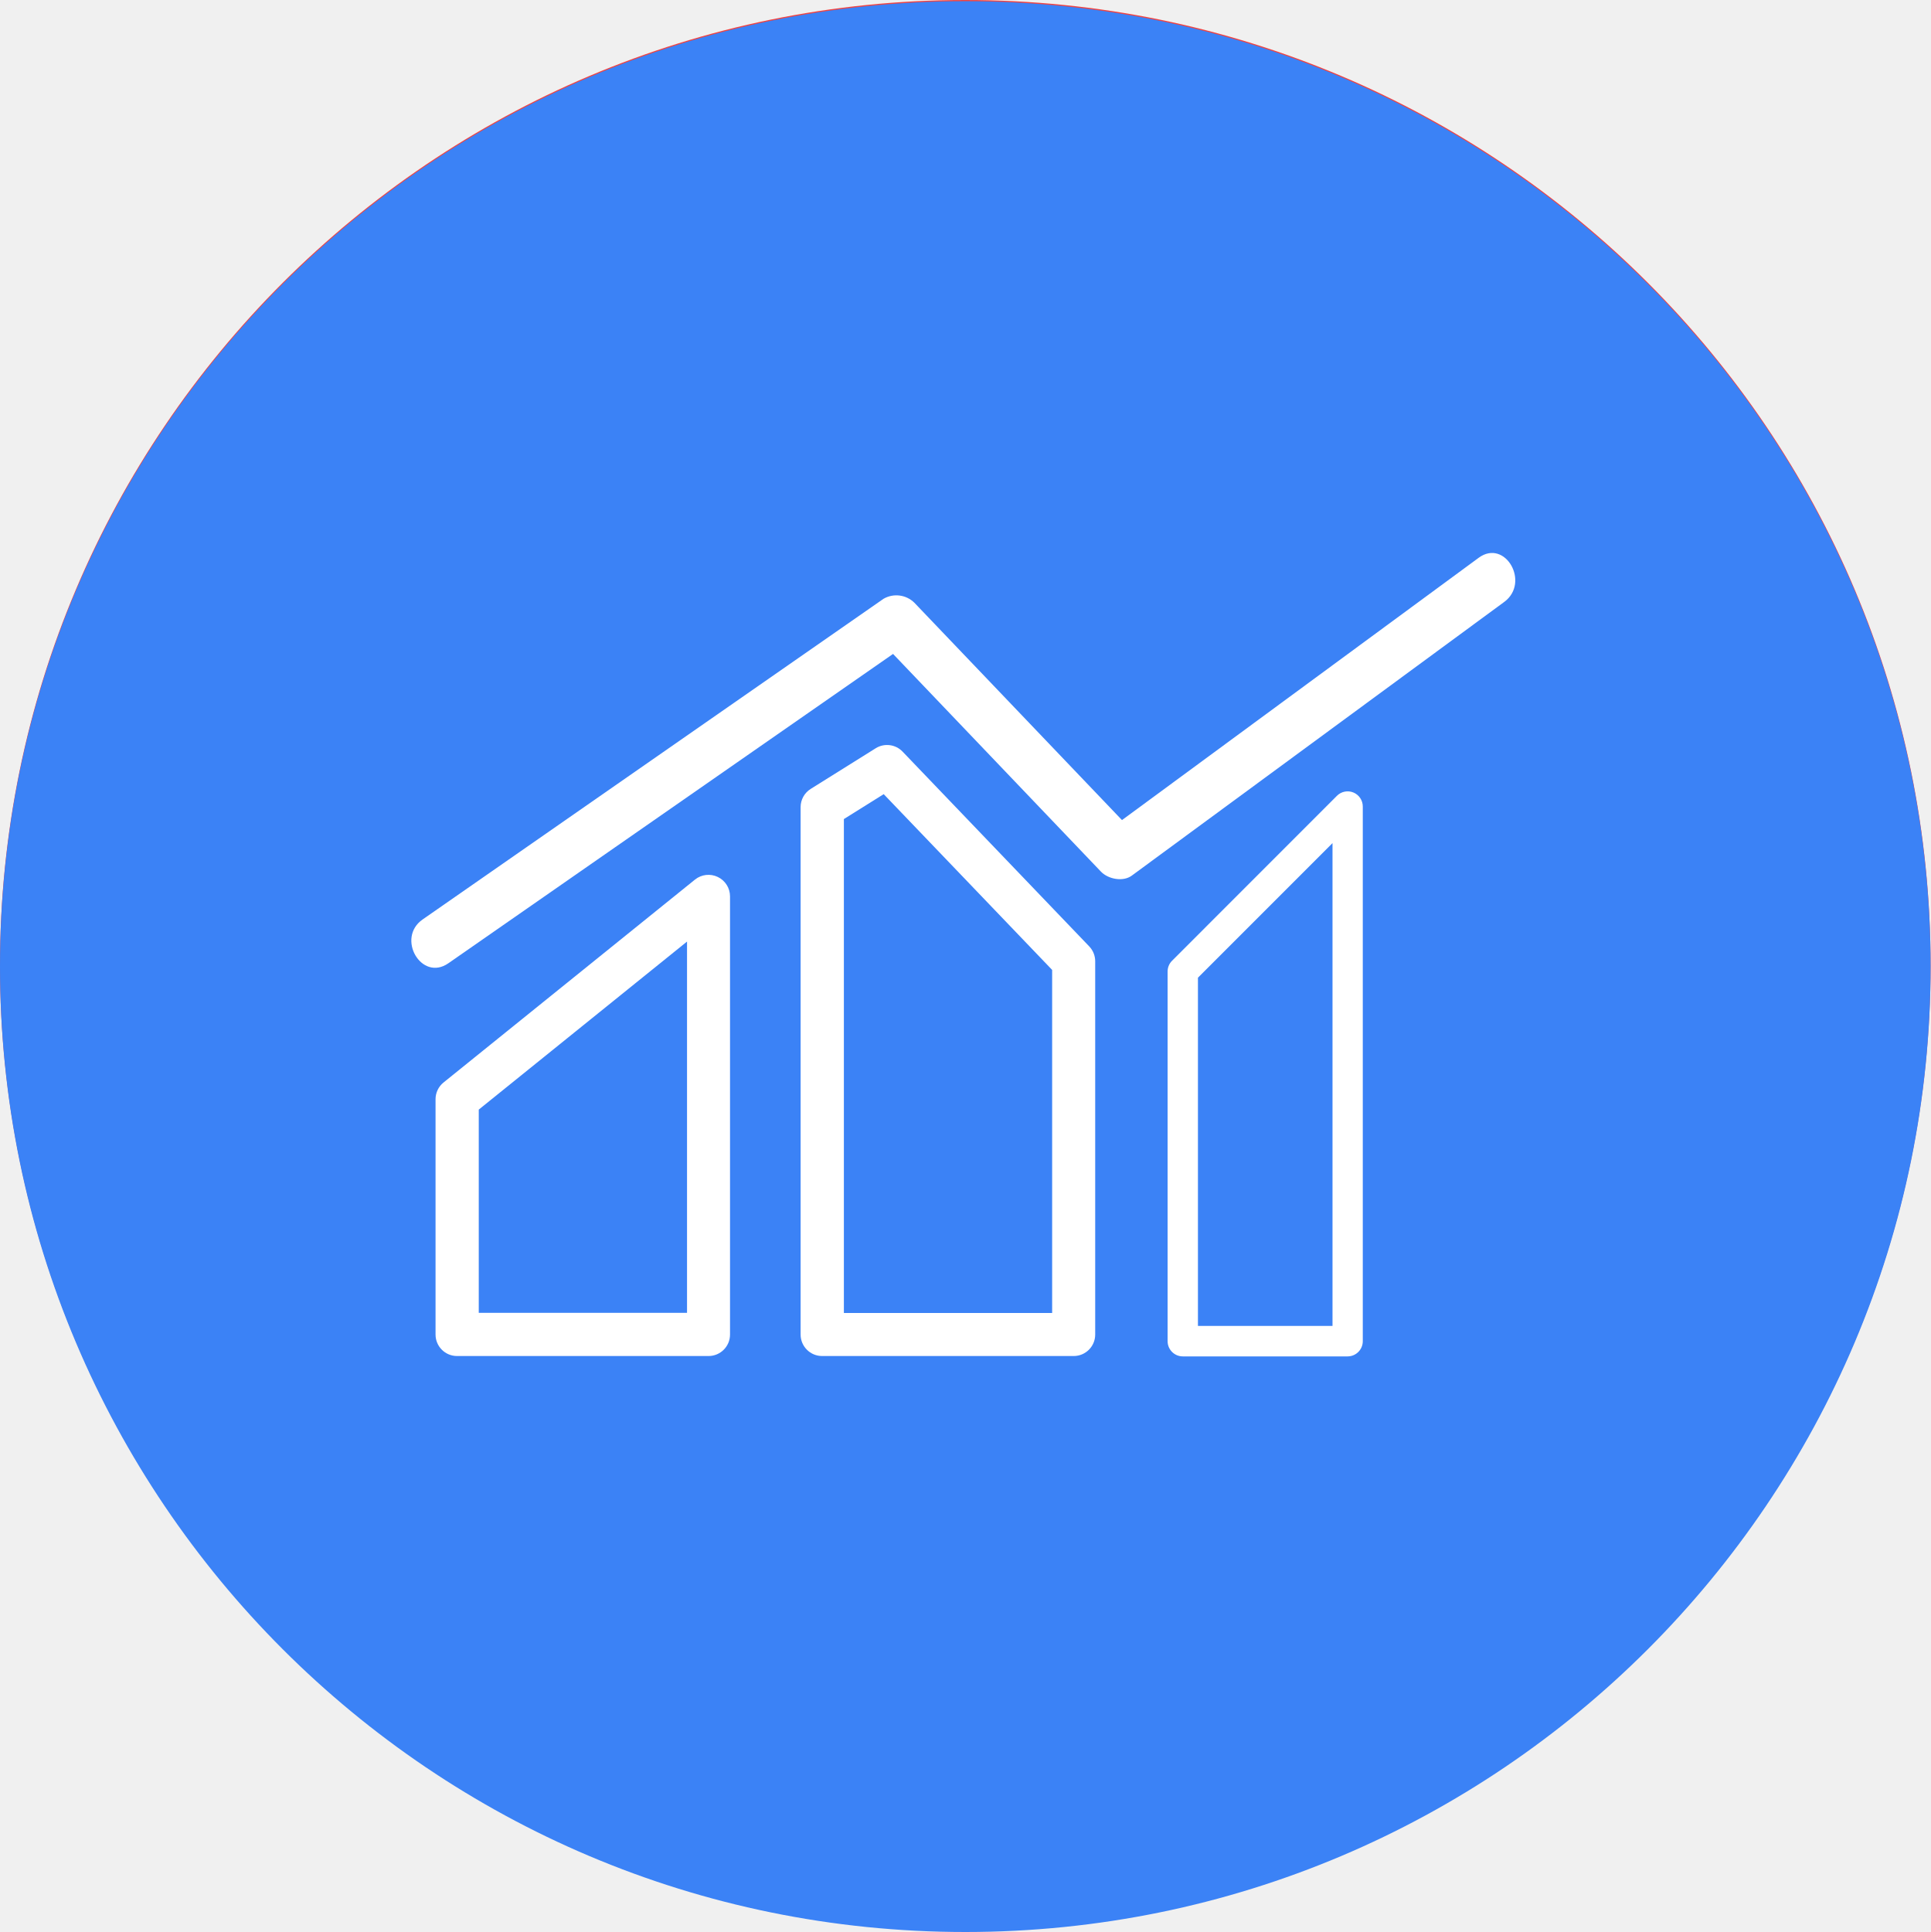
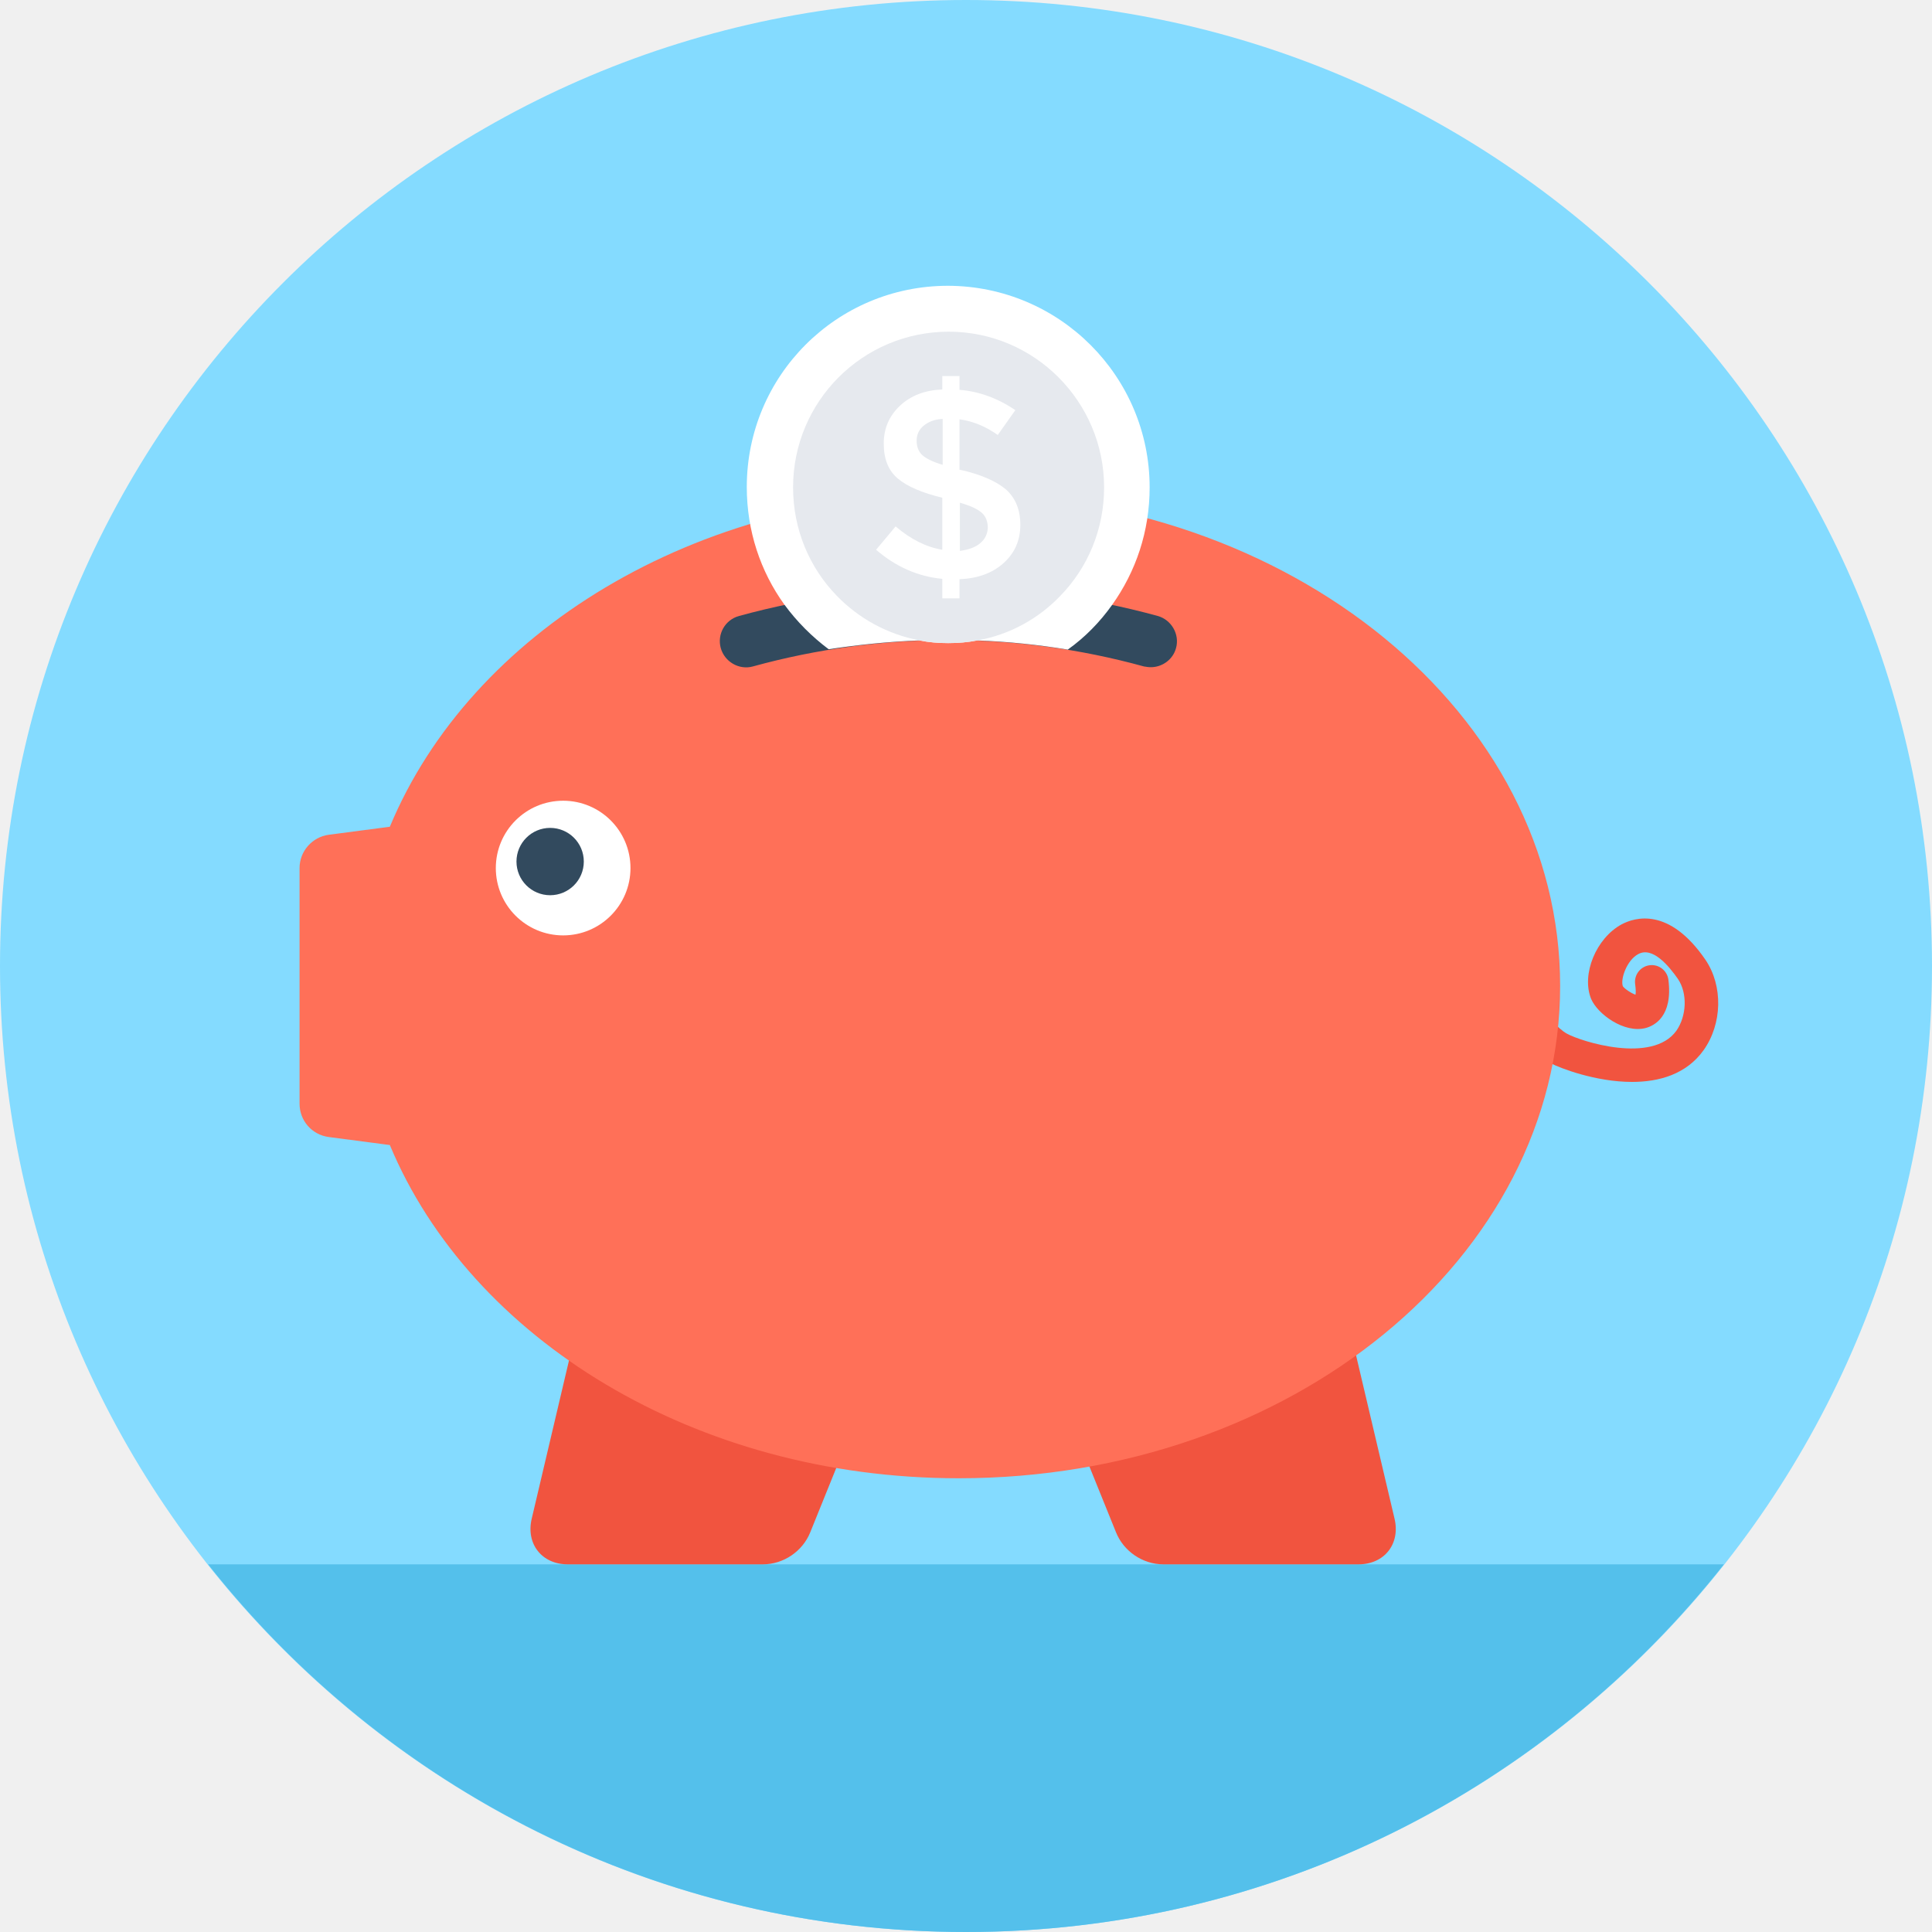
- <svg xmlns="http://www.w3.org/2000/svg" id="Capa_1" data-name="Capa 1" viewBox="0 0 359.65 359.88">
-   <defs>
-     <style>.cls-1{fill:#ef4444;}.cls-2{fill:#fff;}.cls-3{fill:#3b82f6;}</style>
-   </defs>
-   <circle class="cls-1" cx="179.83" cy="179.83" r="179.83" />
-   <path class="cls-2" d="M275.84,169.74H230.26V124.16a4.73,4.73,0,0,0-4.73-4.73H174.47a4.73,4.73,0,0,0-4.73,4.73v45.58H124.16a4.73,4.73,0,0,0-4.73,4.73v51.06a4.73,4.73,0,0,0,4.73,4.73h45.58v45.57a4.74,4.74,0,0,0,4.73,4.74h51.06a4.73,4.73,0,0,0,4.73-4.74V230.26h45.58a4.73,4.73,0,0,0,4.73-4.73V174.47A4.73,4.73,0,0,0,275.84,169.74Z" transform="translate(-20.17 -20.17)" />
-   <circle class="cls-3" cx="179.83" cy="180.05" r="179.83" />
-   <path class="cls-2" d="M149.66,184,102.81,221.8a4,4,0,0,0-1.5,3.13v43.83a4,4,0,0,0,4,4h46.86a4,4,0,0,0,4-4V187.15a4,4,0,0,0-2.29-3.63A4,4,0,0,0,149.66,184Zm-1.5,80.72h-38.8V226.86l38.8-31.3Z" transform="translate(-20.17 -20.17)" />
-   <path class="cls-2" d="M183.31,159.55l-12.09,7.56a4,4,0,0,0-1.9,3.41v98.24a4,4,0,0,0,4,4H220.2a4,4,0,0,0,4-4V199.24a4,4,0,0,0-1.12-2.79l-34.76-36.27A4,4,0,0,0,183.31,159.55Zm32.87,105.19h-38.8v-92l7.42-4.64,31.38,32.74Z" transform="translate(-20.17 -20.17)" />
-   <path class="cls-2" d="M269.23,168.41l-30.71,30.72a2.81,2.81,0,0,0-.83,2V270a2.83,2.83,0,0,0,2.83,2.83h30.71a2.83,2.83,0,0,0,2.82-2.83V170.41a2.82,2.82,0,0,0-4.82-2Zm-.82,98.74H243.34V202.29l25.07-25.07Z" transform="translate(-20.17 -20.17)" />
-   <path class="cls-2" d="M295.64,124.07l-66.45,48.86-38.68-40.49a4.78,4.78,0,0,0-5.73-.74L98.92,191.43c-5,3.45-.24,11.66,4.78,8.17q41.42-28.82,82.84-57.62l38.74,40.56c1.32,1.38,4.09,1.94,5.73.74q34.71-25.51,69.41-51C305.28,128.67,300.56,120.46,295.64,124.07Z" transform="translate(-20.17 -20.17)" />
+ <svg xmlns="http://www.w3.org/2000/svg" height="800px" width="800px" version="1.1" id="Layer_1" viewBox="0 0 505 505" xml:space="preserve">
+   <circle style="fill:#84DBFF;" cx="252.5" cy="252.5" r="252.5" />
+   <path style="fill:#54C0EB;" d="M54.4,408.9c46.2,58.5,117.8,96.1,198.1,96.1c80.4,0,151.9-37.6,198.1-96.1H54.4z" />
+   <g>
+     <path style="fill:#F1543F;" d="M426.6,282.8c-9.5,0-18.8-3.6-21.3-4.9c-2.3-1.3-4.2-3.1-5.7-4.6c-0.5-0.5-0.9-0.9-1.4-1.4   c-5-4.7-11.8-7.4-18.7-7.6c-2.4-0.1-4.4-2.1-4.3-4.5s2-4.2,4.5-4.3c9,0.2,17.9,3.8,24.5,9.9c0.6,0.5,1.1,1,1.6,1.6   c1.3,1.3,2.5,2.5,3.8,3.2c3.6,2,22.3,8,28.6-0.8c2.7-3.9,2.9-9.8,0.4-13.5c-2.3-3.3-6.6-8.6-10.4-6.5c-3,1.6-4.7,6.6-4,8.4   c0.4,0.6,2.1,1.8,3.3,2.2c0.1-0.5,0.1-1.4-0.1-2.8c-0.3-2.4,1.4-4.6,3.8-4.9c2.4-0.3,4.6,1.4,4.9,3.8c1.2,9.6-3.7,12-5.9,12.6   c-5.6,1.5-12.6-3.6-14.3-7.6c-2.6-6.4,1.3-15.9,8-19.5c3.4-1.8,12.4-4.6,21.9,9.3c4.6,6.8,4.4,16.7-0.5,23.6   C440.8,280.8,433.7,282.8,426.6,282.8z" />
+     <path style="fill:#F1543F;" d="M350.6,337.9h-84.2l25.3,62.6c2,5,7,8.4,12.4,8.4h51c6.8,0,11-5.4,9.4-12L350.6,337.9z" />
+     <path style="fill:#F1543F;" d="M152.9,337.9h84.2l-25.3,62.6c-2,5-7,8.4-12.4,8.4h-51c-6.8,0-11-5.4-9.4-12L152.9,337.9z" />
+   </g>
+   <path style="fill:#FF7058;" d="M250.6,129c-69,0-127.6,36.4-148.7,87.1l-16,2.1c-4.3,0.6-7.6,4.3-7.6,8.7v61.6  c0,4.4,3.2,8.1,7.6,8.7l16,2.1c21.1,50.6,79.7,87.1,148.7,87.1c86.8,0,157.2-57.6,157.2-128.7S337.4,129,250.6,129z" />
+   <circle style="fill:#FFFFFF;" cx="147.2" cy="226.9" r="17.6" />
+   <g>
+     <circle style="fill:#324A5E;" cx="143.8" cy="225.2" r="8.8" />
+     <path style="fill:#324A5E;" d="M300.8,174.4c-0.6,0-1.2-0.1-1.8-0.2c-33.4-9.2-68.8-9.2-102.2,0c-3.6,1-7.4-1.2-8.4-4.8   s1.1-7.4,4.8-8.4c35.8-9.8,73.6-9.8,109.4,0c3.6,1,5.8,4.8,4.8,8.4C306.6,172.4,303.8,174.4,300.8,174.4z" />
+   </g>
+   <path style="fill:#FFFFFF;" d="M300.5,127.4c0,11.5-3.6,22-9.8,30.7c-3.2,4.5-7.1,8.5-11.6,11.7c-7.8-1.3-15.7-2.1-23.7-2.4  c-2.5,0.5-5,0.7-7.6,0.7s-5.1-0.2-7.5-0.7c-7.9,0.3-15.8,1.1-23.7,2.3c-4.4-3.3-8.3-7.2-11.6-11.7c-6.2-8.6-9.8-19.2-9.8-30.7  c0-29.1,23.5-52.6,52.6-52.6C277,74.8,300.5,98.4,300.5,127.4z" />
+   <path style="fill:#E6E9EE;" d="M288.6,127.4c0,11-4.3,21-11.4,28.3c-5.7,6-13.3,10.2-21.7,11.7c-2.5,0.5-5,0.7-7.6,0.7  s-5.1-0.2-7.5-0.7c-8.5-1.6-16-5.8-21.7-11.7c-7.1-7.3-11.4-17.3-11.4-28.3c0-22.5,18.2-40.7,40.7-40.7  C270.4,86.7,288.6,105,288.6,127.4z" />
+   <path style="fill:#FFFFFF;" d="M262.9,127.9c-2.5-2.1-6.5-3.9-11.9-5.1h-0.2v-13.2c3.6,0.5,6.9,1.9,10,4.1l4.6-6.5  c-4.6-3.1-9.5-4.9-14.6-5.3v-3.6h-4.5v3.5c-4.6,0.2-8.2,1.6-11,4.2s-4.3,5.9-4.3,9.9c0,4.1,1.2,7.1,3.7,9.2c2.5,2.1,6.3,3.7,11.6,5  v13.6c-4.2-0.7-8.2-2.7-12.2-6.1l-5.1,6.1c5.1,4.4,10.9,7,17.3,7.6v5.1h4.5v-5c4.8-0.2,8.6-1.6,11.5-4.2c2.9-2.6,4.4-5.9,4.4-10  C266.7,133.2,265.4,130.1,262.9,127.9z M241,118.9c-0.9-0.9-1.4-2.1-1.4-3.7s0.6-2.9,1.8-3.9s2.8-1.7,5-1.8v12  C243.7,120.7,242,119.8,241,118.9z M256.2,142c-1.3,1.1-3.1,1.7-5.3,2v-12.6c2.8,0.8,4.7,1.7,5.8,2.7c1,0.9,1.5,2.3,1.5,3.9  C258.1,139.6,257.5,140.9,256.2,142z" />
</svg>
